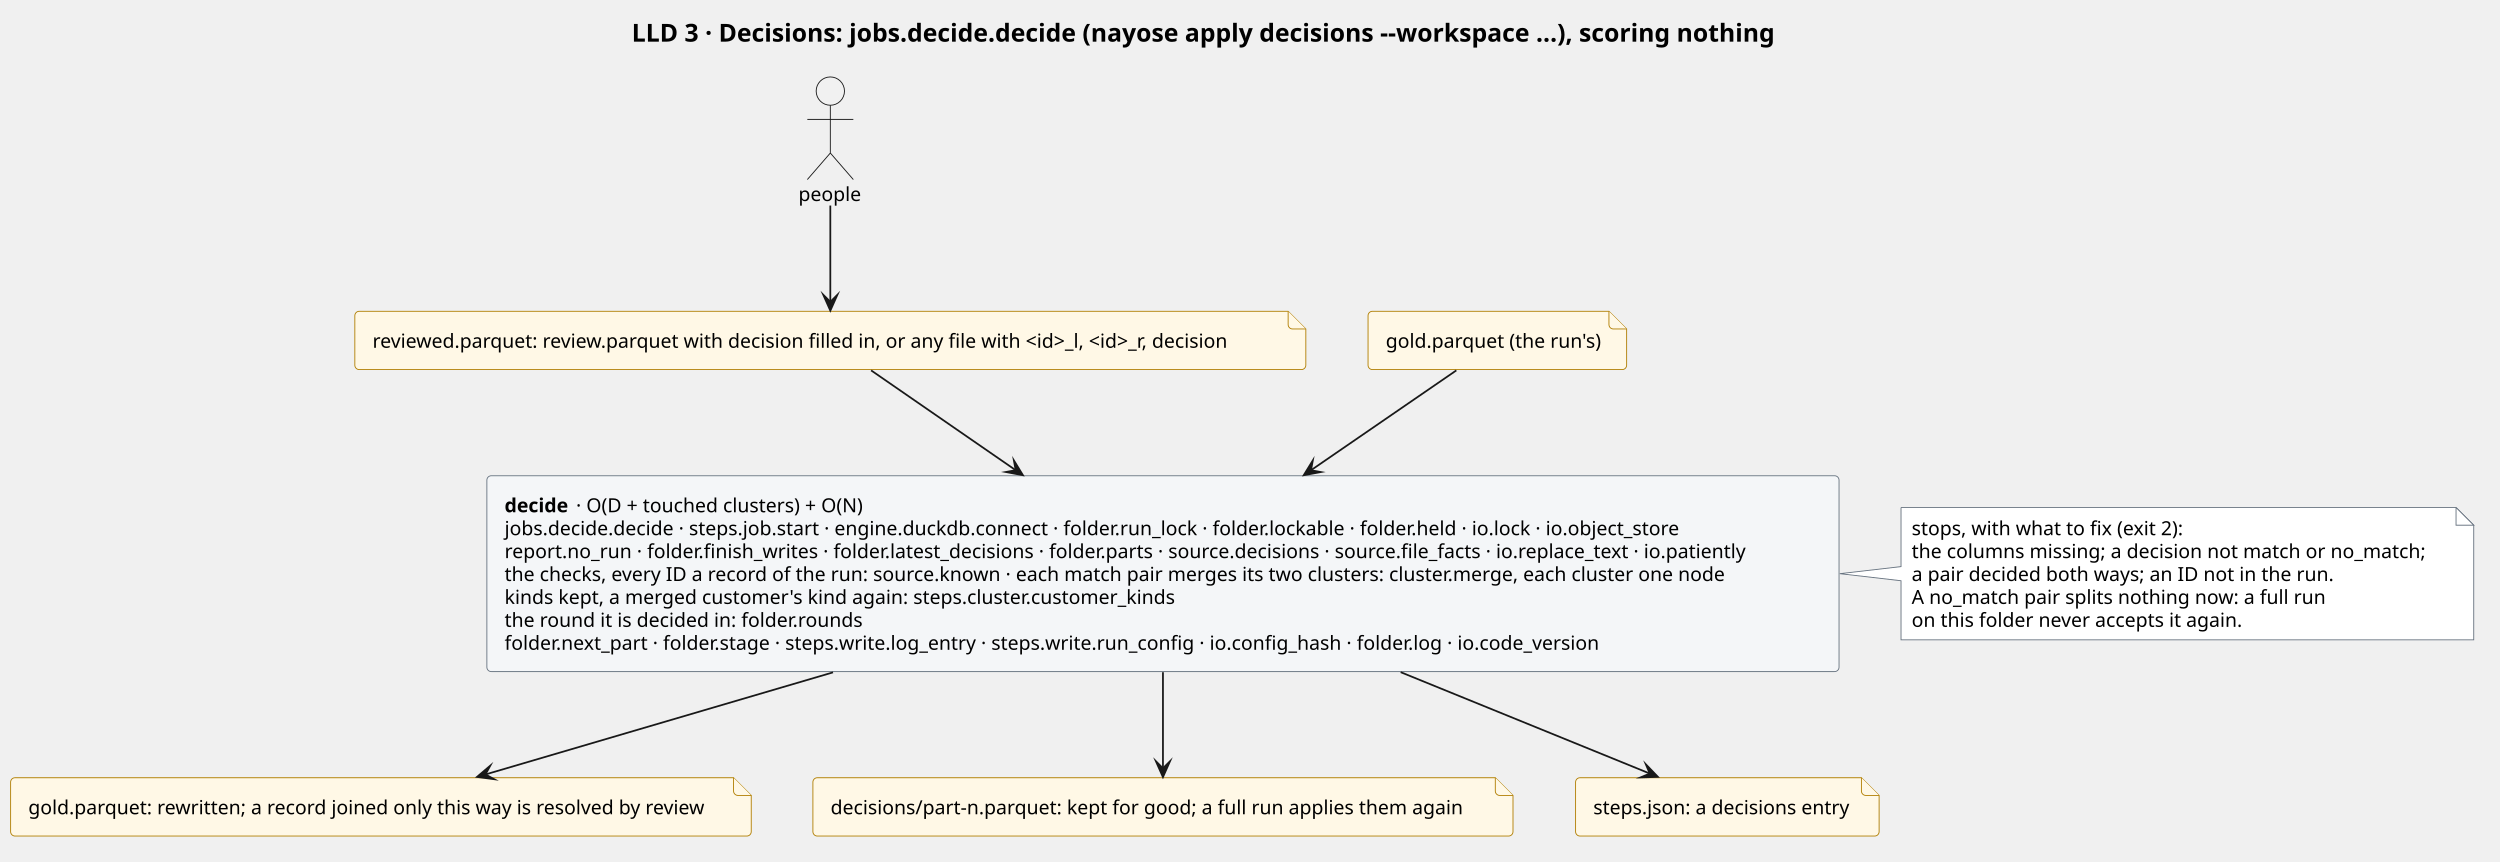
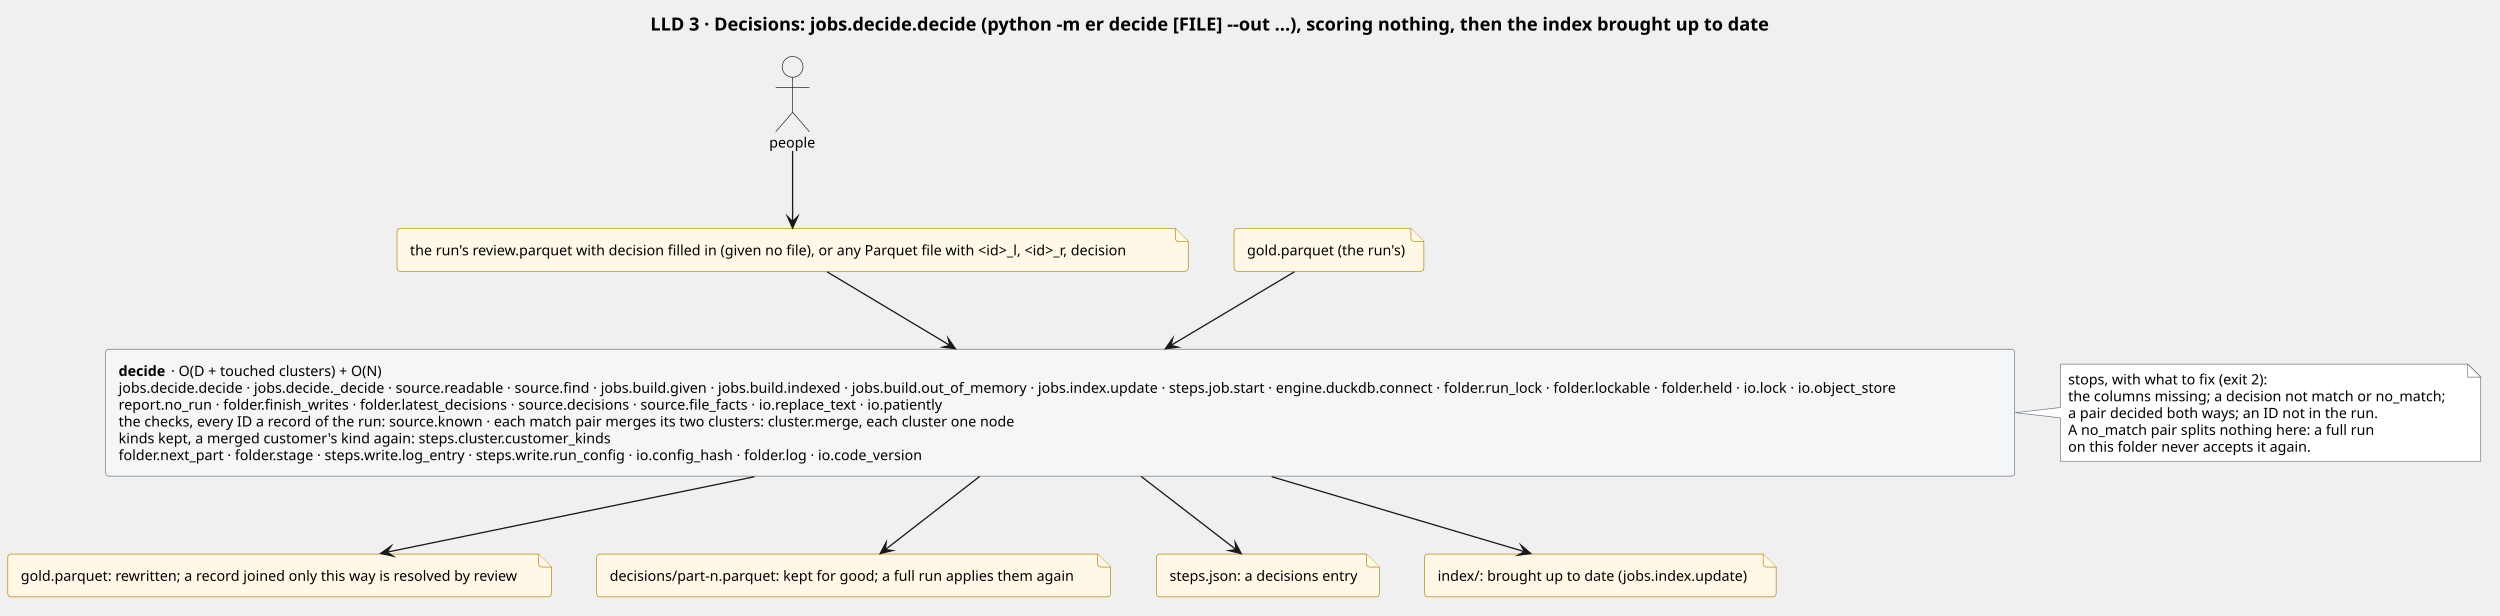
- <svg xmlns="http://www.w3.org/2000/svg" version="1.1" data-diagram-type="DESCRIPTION" style="width:1413px;height:487px;background:#FFFFFF;" width="1413px" height="487px" viewBox="0 0 1413 487" zoomAndPan="magnify" preserveAspectRatio="none" contentStyleType="text/css">
+ <svg xmlns="http://www.w3.org/2000/svg" version="1.1" data-diagram-type="DESCRIPTION" style="width:1925px;height:474px;background:#FFFFFF;" width="1925px" height="474px" viewBox="0 0 1925 474" zoomAndPan="magnify" preserveAspectRatio="none" contentStyleType="text/css">
  <defs />
  <g font-family="sans-serif" lengthAdjust="spacing">
    <g class="title" data-source-line="1">
-       <text x="357.038" y="23.535" fill="#000" font-size="14" textLength="692.077" font-weight="700">LLD 3 · Decisions: jobs.decide.decide (nayose apply decisions --workspace …), scoring nothing</text>
+       <text x="500.734" y="23.535" fill="#000" font-size="14" textLength="916.686" font-weight="700">LLD 3 · Decisions: jobs.decide.decide (python -m er decide [FILE] --out …), scoring nothing, then the index brought up to date</text>
    </g>
    <g class="entity" data-qualified-name="people" id="ent0001" data-source-line="16">
-       <ellipse cx="469.3" cy="51.488" rx="8" ry="8" fill="#F1F1F1" style="stroke:#181818;stroke-width:0.5;" />
-       <path d="M469.3,59.488 L469.3,86.488 M456.3,67.488 L482.3,67.488 M469.3,86.488 L456.3,101.488 M469.3,86.488 L482.3,101.488" style="stroke:#181818;stroke-width:0.5;" fill="none" />
-       <text x="451.28" y="113.623" fill="#000" font-size="11" textLength="36.04">people</text>
+       <ellipse cx="610.3" cy="51.488" rx="8" ry="8" fill="#F1F1F1" style="stroke:#181818;stroke-width:0.5;" />
+       <path d="M610.3,59.488 L610.3,86.488 M597.3,67.488 L623.3,67.488 M610.3,86.488 L597.3,101.488 M610.3,86.488 L623.3,101.488" style="stroke:#181818;stroke-width:0.5;" fill="none" />
+       <text x="592.28" y="113.623" fill="#000" font-size="11" textLength="36.04">people</text>
    </g>
    <g class="entity" data-qualified-name="f_decided" id="ent0002" data-source-line="17">
-       <path d="M200.55,178.438 L200.55,206.393 A2.5,2.5 0 0 0 203.05,208.893 L735.555,208.893 A2.5,2.5 0 0 0 738.055,206.393 L738.055,185.938 L728.055,175.938 L203.05,175.938 A2.5,2.5 0 0 0 200.55,178.438" style="stroke:#B07D00;stroke-width:0.5;" fill="#FFF8E6" />
-       <path d="M728.055,175.938 L728.055,183.438 A2.5,2.5 0 0 0 730.555,185.938 L738.055,185.938" style="stroke:#B07D00;stroke-width:0.5;" fill="#FFF8E6" />
-       <text x="210.55" y="196.573" fill="#000" font-size="11" textLength="517.505">reviewed.parquet: review.parquet with decision filled in, or any file with &lt;id&gt;_l, &lt;id&gt;_r, decision</text>
+       <path d="M305.68,178.448 L305.68,206.403 A2.5,2.5 0 0 0 308.18,208.903 L912.432,208.903 A2.5,2.5 0 0 0 914.932,206.403 L914.932,185.948 L904.932,175.948 L308.18,175.948 A2.5,2.5 0 0 0 305.68,178.448" style="stroke:#B07D00;stroke-width:0.5;" fill="#FFF8E6" />
+       <path d="M904.932,175.948 L904.932,183.448 A2.5,2.5 0 0 0 907.432,185.948 L914.932,185.948" style="stroke:#B07D00;stroke-width:0.5;" fill="#FFF8E6" />
+       <text x="315.68" y="196.583" fill="#000" font-size="11" textLength="589.252">the run's review.parquet with decision filled in (given no file), or any Parquet file with &lt;id&gt;_l, &lt;id&gt;_r, decision</text>
    </g>
    <g class="entity" data-qualified-name="f_gold_in" id="ent0003" data-source-line="18">
-       <path d="M773.22,178.438 L773.22,206.393 A2.5,2.5 0 0 0 775.72,208.893 L916.876,208.893 A2.5,2.5 0 0 0 919.376,206.393 L919.376,185.938 L909.376,175.938 L775.72,175.938 A2.5,2.5 0 0 0 773.22,178.438" style="stroke:#B07D00;stroke-width:0.5;" fill="#FFF8E6" />
-       <path d="M909.376,175.938 L909.376,183.438 A2.5,2.5 0 0 0 911.876,185.938 L919.376,185.938" style="stroke:#B07D00;stroke-width:0.5;" fill="#FFF8E6" />
-       <text x="783.22" y="196.573" fill="#000" font-size="11" textLength="126.156">gold.parquet (the run's)</text>
+       <path d="M950.22,178.448 L950.22,206.403 A2.5,2.5 0 0 0 952.72,208.903 L1093.876,208.903 A2.5,2.5 0 0 0 1096.376,206.403 L1096.376,185.948 L1086.376,175.948 L952.72,175.948 A2.5,2.5 0 0 0 950.22,178.448" style="stroke:#B07D00;stroke-width:0.5;" fill="#FFF8E6" />
+       <path d="M1086.376,175.948 L1086.376,183.448 A2.5,2.5 0 0 0 1088.876,185.948 L1096.376,185.948" style="stroke:#B07D00;stroke-width:0.5;" fill="#FFF8E6" />
+       <text x="960.22" y="196.583" fill="#000" font-size="11" textLength="126.156">gold.parquet (the run's)</text>
    </g>
    <g class="entity" data-qualified-name="decide" id="ent0004" data-source-line="20">
-       <rect x="275.18" y="268.898" width="764.246" height="110.686" fill="#F4F6F8" style="stroke:#65717E;stroke-width:0.5;" rx="2.5" ry="2.5" />
-       <text x="285.18" y="289.533" fill="#000" font-size="11" textLength="36.899" font-weight="700">decide</text>
-       <text x="325.56" y="289.533" fill="#000" font-size="11" textLength="174.426">· O(D + touched clusters) + O(N)</text>
-       <text x="285.18" y="302.488" fill="#000" font-size="11" textLength="706.197">jobs.decide.decide · steps.job.start · engine.duckdb.connect · folder.run_lock · folder.lockable · folder.held · io.lock · io.object_store</text>
-       <text x="285.18" y="315.443" fill="#000" font-size="11" textLength="744.246">report.no_run · folder.finish_writes · folder.latest_decisions · folder.parts · source.decisions · source.file_facts · io.replace_text · io.patiently</text>
-       <text x="285.18" y="328.398" fill="#000" font-size="11" textLength="719.667">the checks, every ID a record of the run: source.known · each match pair merges its two clusters: cluster.merge, each cluster one node</text>
-       <text x="285.18" y="341.353" fill="#000" font-size="11" textLength="396.747">kinds kept, a merged customer's kind again: steps.cluster.customer_kinds</text>
-       <text x="285.18" y="354.308" fill="#000" font-size="11" textLength="213.651">the round it is decided in: folder.rounds</text>
-       <text x="285.18" y="367.264" fill="#000" font-size="11" textLength="654.854">folder.next_part · folder.stage · steps.write.log_entry · steps.write.run_config · io.config_hash · folder.log · io.code_version</text>
+       <rect x="81.31" y="268.898" width="1469.98" height="97.73" fill="#F4F6F8" style="stroke:#65717E;stroke-width:0.5;" rx="2.5" ry="2.5" />
+       <text x="91.31" y="289.533" fill="#000" font-size="11" textLength="36.899" font-weight="700">decide</text>
+       <text x="131.69" y="289.533" fill="#000" font-size="11" textLength="174.426">· O(D + touched clusters) + O(N)</text>
+       <text x="91.31" y="302.488" fill="#000" font-size="11" textLength="1449.98">jobs.decide.decide · jobs.decide._decide · source.readable · source.find · jobs.build.given · jobs.build.indexed · jobs.build.out_of_memory · jobs.index.update · steps.job.start · engine.duckdb.connect · folder.run_lock · folder.lockable · folder.held · io.lock · io.object_store</text>
+       <text x="91.31" y="315.443" fill="#000" font-size="11" textLength="671.569">report.no_run · folder.finish_writes · folder.latest_decisions · source.decisions · source.file_facts · io.replace_text · io.patiently</text>
+       <text x="91.31" y="328.398" fill="#000" font-size="11" textLength="719.667">the checks, every ID a record of the run: source.known · each match pair merges its two clusters: cluster.merge, each cluster one node</text>
+       <text x="91.31" y="341.353" fill="#000" font-size="11" textLength="396.747">kinds kept, a merged customer's kind again: steps.cluster.customer_kinds</text>
+       <text x="91.31" y="354.308" fill="#000" font-size="11" textLength="654.854">folder.next_part · folder.stage · steps.write.log_entry · steps.write.run_config · io.config_hash · folder.log · io.code_version</text>
    </g>
    <g class="entity" data-qualified-name="GMN5" id="ent0006" data-source-line="23">
-       <path d="M1074.46,286.848 L1074.46,320.238 L1039.82,324.238 L1074.46,328.238 L1074.46,361.624 A0,0 0 0 0 1074.46,361.624 L1398.153,361.624 A0,0 0 0 0 1398.153,361.624 L1398.153,296.848 L1388.153,286.848 L1074.46,286.848 A0,0 0 0 0 1074.46,286.848" style="stroke:#65717E;stroke-width:0.5;" fill="#FFF" />
-       <path d="M1388.153,286.848 L1388.153,296.848 L1398.153,296.848 L1388.153,286.848" style="stroke:#65717E;stroke-width:0.5;" fill="#FFF" />
-       <text x="1080.46" y="302.483" fill="#000" font-size="11" textLength="164.06">stops, with what to fix (exit 2):</text>
-       <text x="1080.46" y="315.438" fill="#000" font-size="11" textLength="302.693">the columns missing; a decision not match or no_match;</text>
-       <text x="1080.46" y="328.393" fill="#000" font-size="11" textLength="248.123">a pair decided both ways; an ID not in the run.</text>
-       <text x="1080.46" y="341.348" fill="#000" font-size="11" textLength="245.115">A no_match pair splits nothing now: a full run</text>
-       <text x="1080.46" y="354.303" fill="#000" font-size="11" textLength="194.912">on this folder never accepts it again.</text>
+       <path d="M1586.46,280.378 L1586.46,313.768 L1551.71,317.768 L1586.46,321.768 L1586.46,355.154 A0,0 0 0 0 1586.46,355.154 L1910.153,355.154 A0,0 0 0 0 1910.153,355.154 L1910.153,290.378 L1900.153,280.378 L1586.46,280.378 A0,0 0 0 0 1586.46,280.378" style="stroke:#65717E;stroke-width:0.5;" fill="#FFF" />
+       <path d="M1900.153,280.378 L1900.153,290.378 L1910.153,290.378 L1900.153,280.378" style="stroke:#65717E;stroke-width:0.5;" fill="#FFF" />
+       <text x="1592.46" y="296.013" fill="#000" font-size="11" textLength="164.06">stops, with what to fix (exit 2):</text>
+       <text x="1592.46" y="308.968" fill="#000" font-size="11" textLength="302.693">the columns missing; a decision not match or no_match;</text>
+       <text x="1592.46" y="321.923" fill="#000" font-size="11" textLength="248.123">a pair decided both ways; an ID not in the run.</text>
+       <text x="1592.46" y="334.878" fill="#000" font-size="11" textLength="246.641">A no_match pair splits nothing here: a full run</text>
+       <text x="1592.46" y="347.833" fill="#000" font-size="11" textLength="194.912">on this folder never accepts it again.</text>
    </g>
    <g class="entity" data-qualified-name="f_gold_out" id="ent0008" data-source-line="30">
-       <path d="M6,442.078 L6,470.033 A2.5,2.5 0 0 0 8.5,472.533 L422.105,472.533 A2.5,2.5 0 0 0 424.605,470.033 L424.605,449.578 L414.605,439.578 L8.5,439.578 A2.5,2.5 0 0 0 6,442.078" style="stroke:#B07D00;stroke-width:0.5;" fill="#FFF8E6" />
-       <path d="M414.605,439.578 L414.605,447.078 A2.5,2.5 0 0 0 417.105,449.578 L424.605,449.578" style="stroke:#B07D00;stroke-width:0.5;" fill="#FFF8E6" />
-       <text x="16" y="460.213" fill="#000" font-size="11" textLength="398.605">gold.parquet: rewritten; a record joined only this way is resolved by review</text>
+       <path d="M6,429.128 L6,457.083 A2.5,2.5 0 0 0 8.5,459.583 L422.105,459.583 A2.5,2.5 0 0 0 424.605,457.083 L424.605,436.628 L414.605,426.628 L8.5,426.628 A2.5,2.5 0 0 0 6,429.128" style="stroke:#B07D00;stroke-width:0.5;" fill="#FFF8E6" />
+       <path d="M414.605,426.628 L414.605,434.128 A2.5,2.5 0 0 0 417.105,436.628 L424.605,436.628" style="stroke:#B07D00;stroke-width:0.5;" fill="#FFF8E6" />
+       <text x="16" y="447.263" fill="#000" font-size="11" textLength="398.605">gold.parquet: rewritten; a record joined only this way is resolved by review</text>
    </g>
    <g class="entity" data-qualified-name="f_kept" id="ent0009" data-source-line="31">
-       <path d="M459.45,442.078 L459.45,470.033 A2.5,2.5 0 0 0 461.95,472.533 L852.647,472.533 A2.5,2.5 0 0 0 855.147,470.033 L855.147,449.578 L845.147,439.578 L461.95,439.578 A2.5,2.5 0 0 0 459.45,442.078" style="stroke:#B07D00;stroke-width:0.5;" fill="#FFF8E6" />
-       <path d="M845.147,439.578 L845.147,447.078 A2.5,2.5 0 0 0 847.647,449.578 L855.147,449.578" style="stroke:#B07D00;stroke-width:0.5;" fill="#FFF8E6" />
-       <text x="469.45" y="460.213" fill="#000" font-size="11" textLength="375.697">decisions/part-n.parquet: kept for good; a full run applies them again</text>
+       <path d="M459.45,429.128 L459.45,457.083 A2.5,2.5 0 0 0 461.95,459.583 L852.647,459.583 A2.5,2.5 0 0 0 855.147,457.083 L855.147,436.628 L845.147,426.628 L461.95,426.628 A2.5,2.5 0 0 0 459.45,429.128" style="stroke:#B07D00;stroke-width:0.5;" fill="#FFF8E6" />
+       <path d="M845.147,426.628 L845.147,434.128 A2.5,2.5 0 0 0 847.647,436.628 L855.147,436.628" style="stroke:#B07D00;stroke-width:0.5;" fill="#FFF8E6" />
+       <text x="469.45" y="447.263" fill="#000" font-size="11" textLength="375.697">decisions/part-n.parquet: kept for good; a full run applies them again</text>
    </g>
    <g class="entity" data-qualified-name="f_steps" id="ent0010" data-source-line="32">
-       <path d="M890.52,442.078 L890.52,470.033 A2.5,2.5 0 0 0 893.02,472.533 L1059.576,472.533 A2.5,2.5 0 0 0 1062.076,470.033 L1062.076,449.578 L1052.076,439.578 L893.02,439.578 A2.5,2.5 0 0 0 890.52,442.078" style="stroke:#B07D00;stroke-width:0.5;" fill="#FFF8E6" />
-       <path d="M1052.076,439.578 L1052.076,447.078 A2.5,2.5 0 0 0 1054.576,449.578 L1062.076,449.578" style="stroke:#B07D00;stroke-width:0.5;" fill="#FFF8E6" />
-       <text x="900.52" y="460.213" fill="#000" font-size="11" textLength="151.556">steps.json: a decisions entry</text>
+       <path d="M890.52,429.128 L890.52,457.083 A2.5,2.5 0 0 0 893.02,459.583 L1059.576,459.583 A2.5,2.5 0 0 0 1062.076,457.083 L1062.076,436.628 L1052.076,426.628 L893.02,426.628 A2.5,2.5 0 0 0 890.52,429.128" style="stroke:#B07D00;stroke-width:0.5;" fill="#FFF8E6" />
+       <path d="M1052.076,426.628 L1052.076,434.128 A2.5,2.5 0 0 0 1054.576,436.628 L1062.076,436.628" style="stroke:#B07D00;stroke-width:0.5;" fill="#FFF8E6" />
+       <text x="900.52" y="447.263" fill="#000" font-size="11" textLength="151.556">steps.json: a decisions entry</text>
    </g>
-     <g class="link" data-entity-1="ent0001" data-entity-2="ent0002" id="lnk11" data-source-line="34" data-link-type="dependency">
-       <path d="M469.3,116.178 C469.3,136.198 469.3,155.168 469.3,170.588" style="stroke:#181818;stroke-width:1;" fill="none" id="people-to-f_decided" />
-       <polygon points="469.3,175.588,473.3,166.588,469.3,170.588,465.3,166.588,469.3,175.588" fill="#181818" style="stroke:#181818;stroke-width:1;stroke-linejoin:miter;stroke-miterlimit:10;" />
+     <g class="entity" data-qualified-name="f_index" id="ent0011" data-source-line="33">
+       <path d="M1096.97,429.128 L1096.97,457.083 A2.5,2.5 0 0 0 1099.47,459.583 L1365.139,459.583 A2.5,2.5 0 0 0 1367.639,457.083 L1367.639,436.628 L1357.639,426.628 L1099.47,426.628 A2.5,2.5 0 0 0 1096.97,429.128" style="stroke:#B07D00;stroke-width:0.5;" fill="#FFF8E6" />
+       <path d="M1357.639,426.628 L1357.639,434.128 A2.5,2.5 0 0 0 1360.139,436.628 L1367.639,436.628" style="stroke:#B07D00;stroke-width:0.5;" fill="#FFF8E6" />
+       <text x="1106.97" y="447.263" fill="#000" font-size="11" textLength="250.669">index/: brought up to date (jobs.index.update)</text>
    </g>
-     <g class="link" data-entity-1="ent0002" data-entity-2="ent0004" id="lnk12" data-source-line="35" data-link-type="dependency">
-       <path d="M492.35,209.338 C513.83,224.168 542.996,244.307 574.056,265.757" style="stroke:#181818;stroke-width:1;" fill="none" id="f_decided-to-decide" />
-       <polygon points="578.17,268.598,573.037,260.193,574.056,265.757,568.491,266.775,578.17,268.598" fill="#181818" style="stroke:#181818;stroke-width:1;stroke-linejoin:miter;stroke-miterlimit:10;" />
+     <g class="link" data-entity-1="ent0001" data-entity-2="ent0002" id="lnk12" data-source-line="35" data-link-type="dependency">
+       <path d="M610.3,116.188 C610.3,136.208 610.3,155.178 610.3,170.588" style="stroke:#181818;stroke-width:1;" fill="none" id="people-to-f_decided" />
+       <polygon points="610.3,175.588,614.3,166.588,610.3,170.588,606.3,166.588,610.3,175.588" fill="#181818" style="stroke:#181818;stroke-width:1;stroke-linejoin:miter;stroke-miterlimit:10;" />
    </g>
-     <g class="link" data-entity-1="ent0003" data-entity-2="ent0004" id="lnk13" data-source-line="36" data-link-type="dependency">
-       <path d="M823.13,209.338 C801.54,224.168 772.201,244.317 740.981,265.767" style="stroke:#181818;stroke-width:1;" fill="none" id="f_gold_in-to-decide" />
-       <polygon points="736.86,268.598,746.543,266.799,740.981,265.767,742.013,260.205,736.86,268.598" fill="#181818" style="stroke:#181818;stroke-width:1;stroke-linejoin:miter;stroke-miterlimit:10;" />
+     <g class="link" data-entity-1="ent0002" data-entity-2="ent0004" id="lnk13" data-source-line="36" data-link-type="dependency">
+       <path d="M636.81,209.298 C661.8,224.258 696.27,244.9 731.39,265.93" style="stroke:#181818;stroke-width:1;" fill="none" id="f_decided-to-decide" />
+       <polygon points="735.68,268.498,730.013,260.443,731.39,265.93,725.904,267.306,735.68,268.498" fill="#181818" style="stroke:#181818;stroke-width:1;stroke-linejoin:miter;stroke-miterlimit:10;" />
    </g>
-     <g class="link" data-entity-1="ent0004" data-entity-2="ent0008" id="lnk14" data-source-line="37" data-link-type="dependency">
-       <path d="M470.82,380.018 C397.96,401.408 324.777,422.909 274.387,437.709" style="stroke:#181818;stroke-width:1;" fill="none" id="decide-to-f_gold_out" />
-       <polygon points="269.59,439.118,279.352,440.42,274.387,437.709,277.098,432.744,269.59,439.118" fill="#181818" style="stroke:#181818;stroke-width:1;stroke-linejoin:miter;stroke-miterlimit:10;" />
+     <g class="link" data-entity-1="ent0003" data-entity-2="ent0004" id="lnk14" data-source-line="37" data-link-type="dependency">
+       <path d="M996.66,209.298 C971.55,224.258 936.895,244.908 901.615,265.938" style="stroke:#181818;stroke-width:1;" fill="none" id="f_gold_in-to-decide" />
+       <polygon points="897.32,268.498,907.099,267.326,901.615,265.938,903.003,260.454,897.32,268.498" fill="#181818" style="stroke:#181818;stroke-width:1;stroke-linejoin:miter;stroke-miterlimit:10;" />
    </g>
-     <g class="link" data-entity-1="ent0004" data-entity-2="ent0009" id="lnk15" data-source-line="38" data-link-type="dependency">
-       <path d="M657.3,379.918 C657.3,401.398 657.3,419.418 657.3,434.228" style="stroke:#181818;stroke-width:1;" fill="none" id="decide-to-f_kept" />
-       <polygon points="657.3,439.228,661.3,430.228,657.3,434.228,653.3,430.228,657.3,439.228" fill="#181818" style="stroke:#181818;stroke-width:1;stroke-linejoin:miter;stroke-miterlimit:10;" />
+     <g class="link" data-entity-1="ent0004" data-entity-2="ent0008" id="lnk15" data-source-line="38" data-link-type="dependency">
+       <path d="M580.93,367.078 C478.76,388.038 370.938,410.173 298.048,425.133" style="stroke:#181818;stroke-width:1;" fill="none" id="decide-to-f_gold_out" />
+       <polygon points="293.15,426.138,302.77,428.247,298.048,425.133,301.162,420.411,293.15,426.138" fill="#181818" style="stroke:#181818;stroke-width:1;stroke-linejoin:miter;stroke-miterlimit:10;" />
    </g>
-     <g class="link" data-entity-1="ent0004" data-entity-2="ent0010" id="lnk16" data-source-line="39" data-link-type="dependency">
-       <path d="M791.66,379.918 C844.28,401.328 896.009,422.384 932.429,437.204" style="stroke:#181818;stroke-width:1;" fill="none" id="decide-to-f_steps" />
-       <polygon points="937.06,439.088,930.231,431.991,932.429,437.204,927.216,439.401,937.06,439.088" fill="#181818" style="stroke:#181818;stroke-width:1;stroke-linejoin:miter;stroke-miterlimit:10;" />
+     <g class="link" data-entity-1="ent0004" data-entity-2="ent0009" id="lnk16" data-source-line="39" data-link-type="dependency">
+       <path d="M754.37,366.808 C727.17,387.908 701.02,408.193 681.66,423.213" style="stroke:#181818;stroke-width:1;" fill="none" id="decide-to-f_kept" />
+       <polygon points="677.71,426.278,687.273,423.922,681.66,423.213,682.369,417.601,677.71,426.278" fill="#181818" style="stroke:#181818;stroke-width:1;stroke-linejoin:miter;stroke-miterlimit:10;" />
+     </g>
+     <g class="link" data-entity-1="ent0004" data-entity-2="ent0010" id="lnk17" data-source-line="40" data-link-type="dependency">
+       <path d="M878.62,366.808 C906,387.908 932.32,408.205 951.8,423.225" style="stroke:#181818;stroke-width:1;" fill="none" id="decide-to-f_steps" />
+       <polygon points="955.76,426.278,951.075,417.615,951.8,423.225,946.19,423.95,955.76,426.278" fill="#181818" style="stroke:#181818;stroke-width:1;stroke-linejoin:miter;stroke-miterlimit:10;" />
+     </g>
+     <g class="link" data-entity-1="ent0004" data-entity-2="ent0011" id="lnk18" data-source-line="41" data-link-type="dependency">
+       <path d="M979.22,367.078 C1050.06,388.078 1123.416,409.827 1173.866,424.787" style="stroke:#181818;stroke-width:1;" fill="none" id="decide-to-f_index" />
+       <polygon points="1178.66,426.208,1171.169,419.815,1173.866,424.787,1168.894,427.485,1178.66,426.208" fill="#181818" style="stroke:#181818;stroke-width:1;stroke-linejoin:miter;stroke-miterlimit:10;" />
    </g>
  </g>
</svg>
